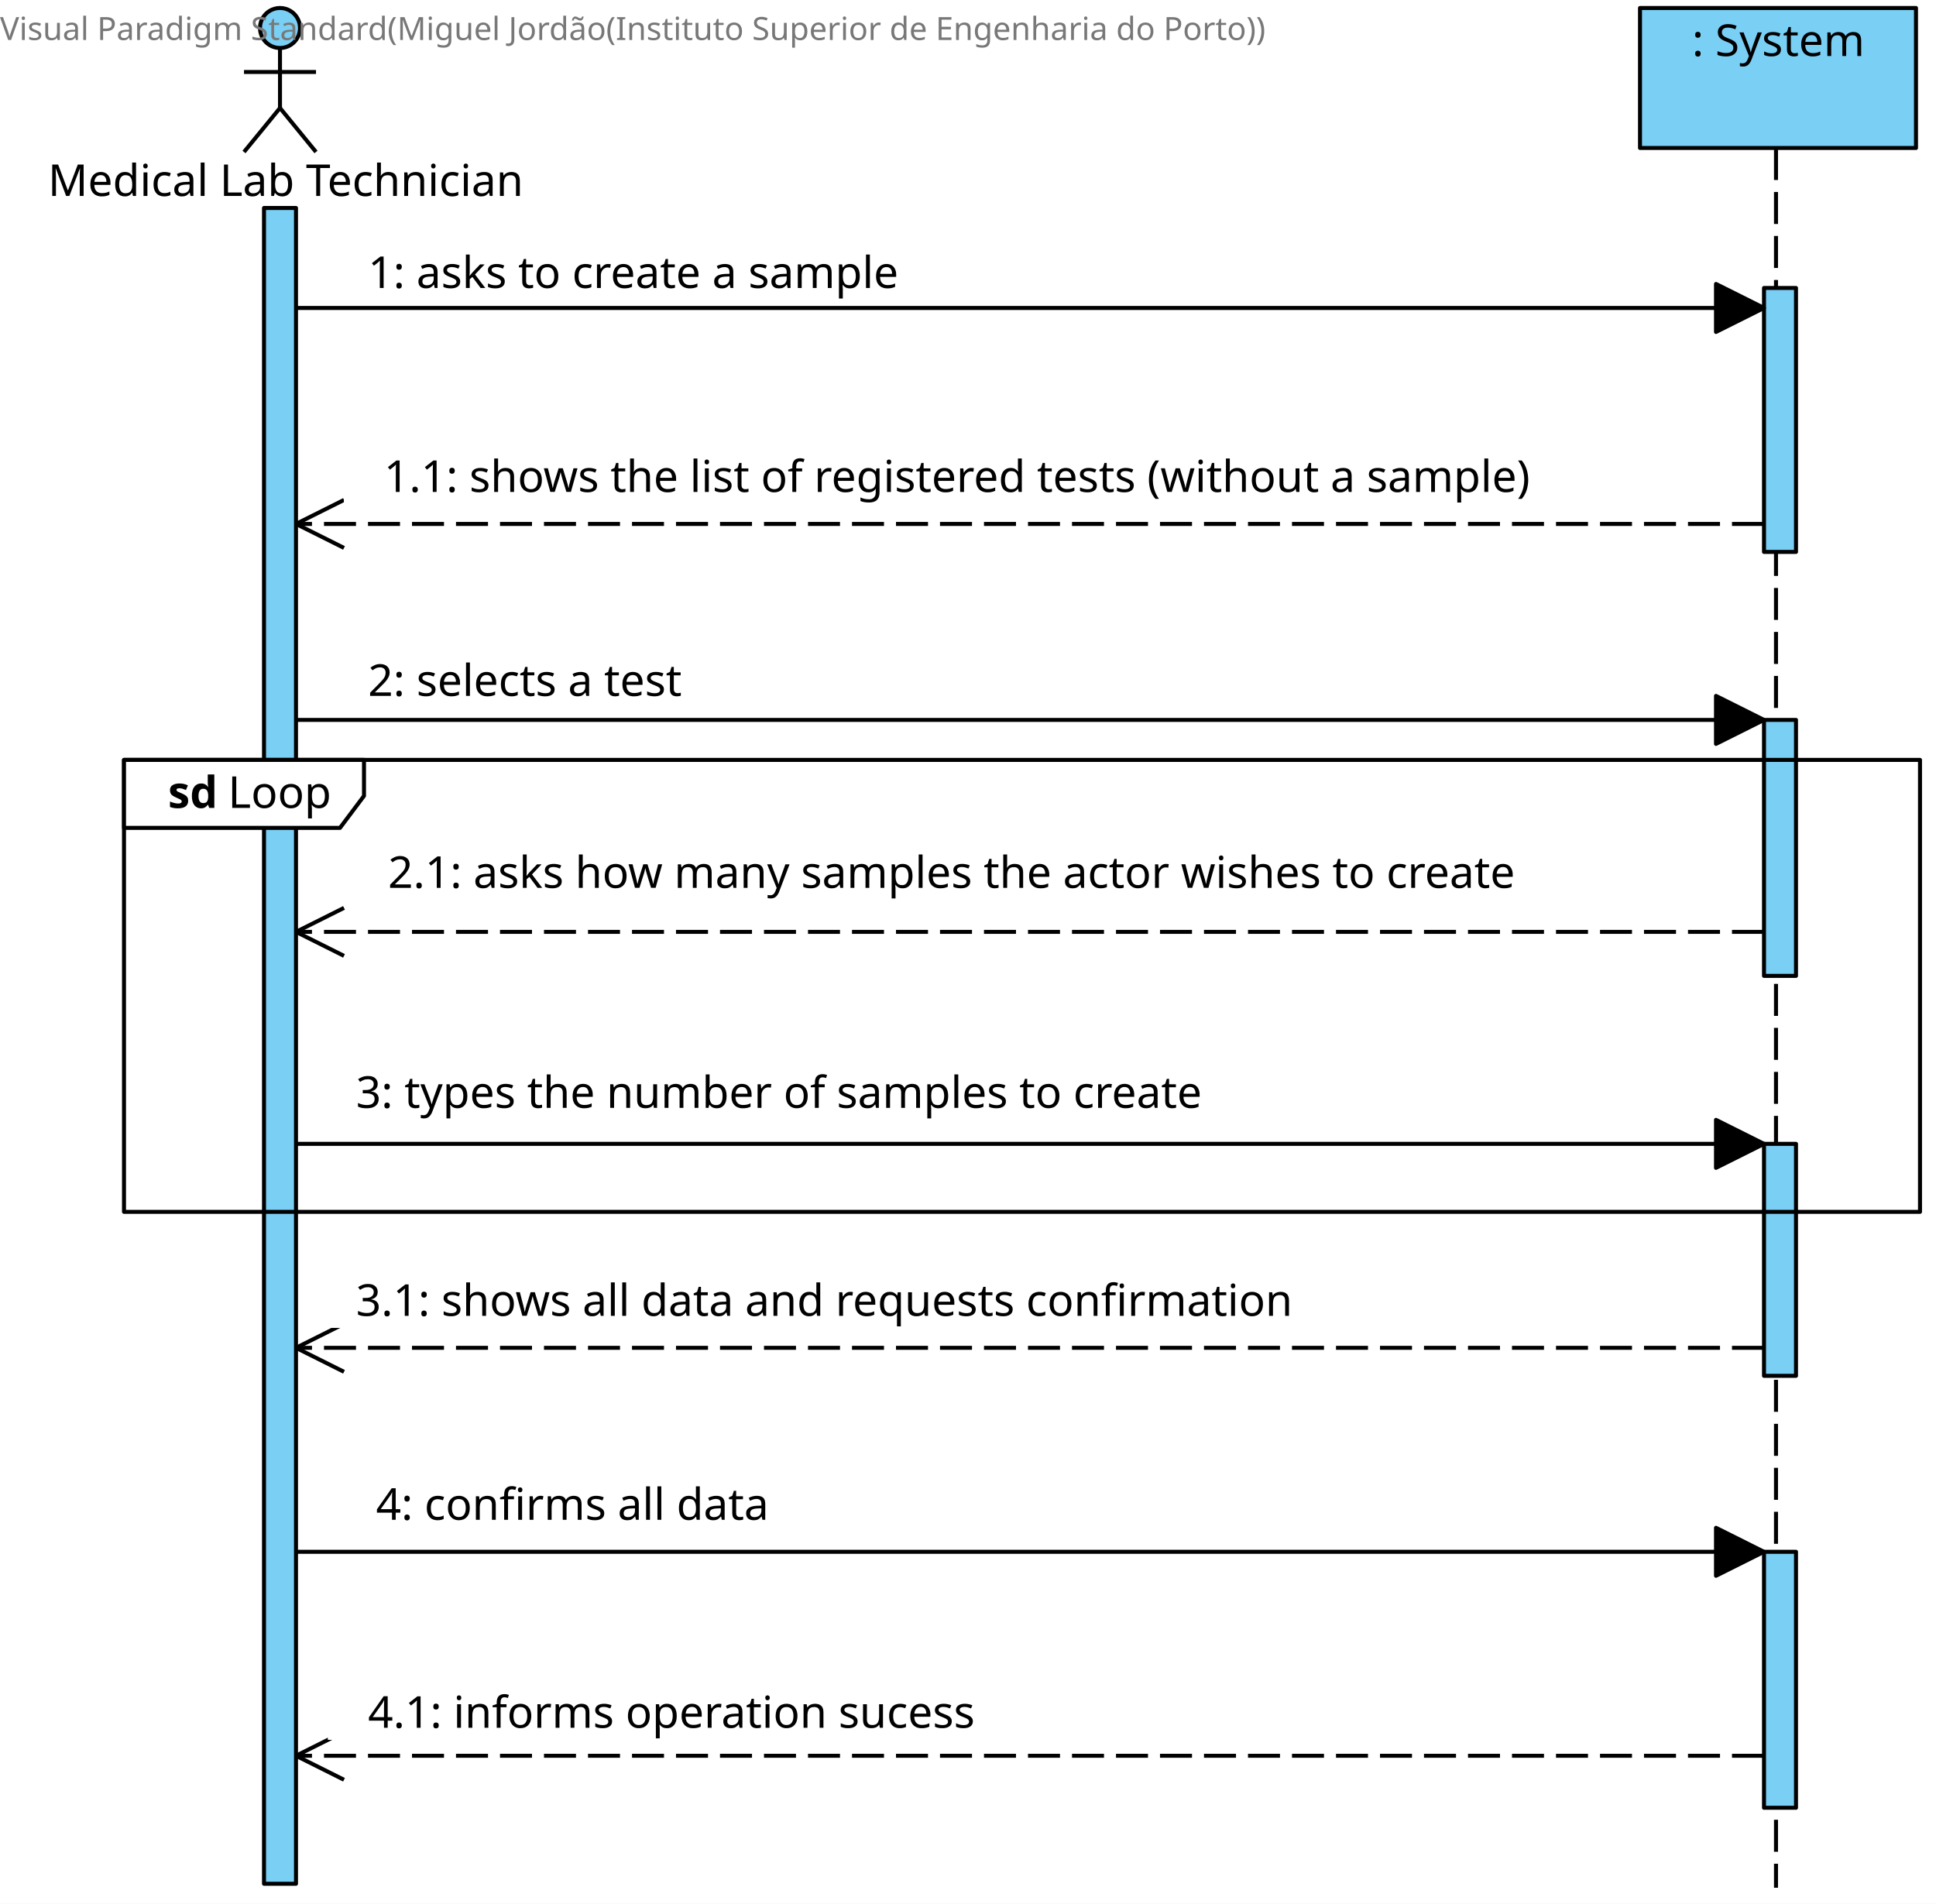
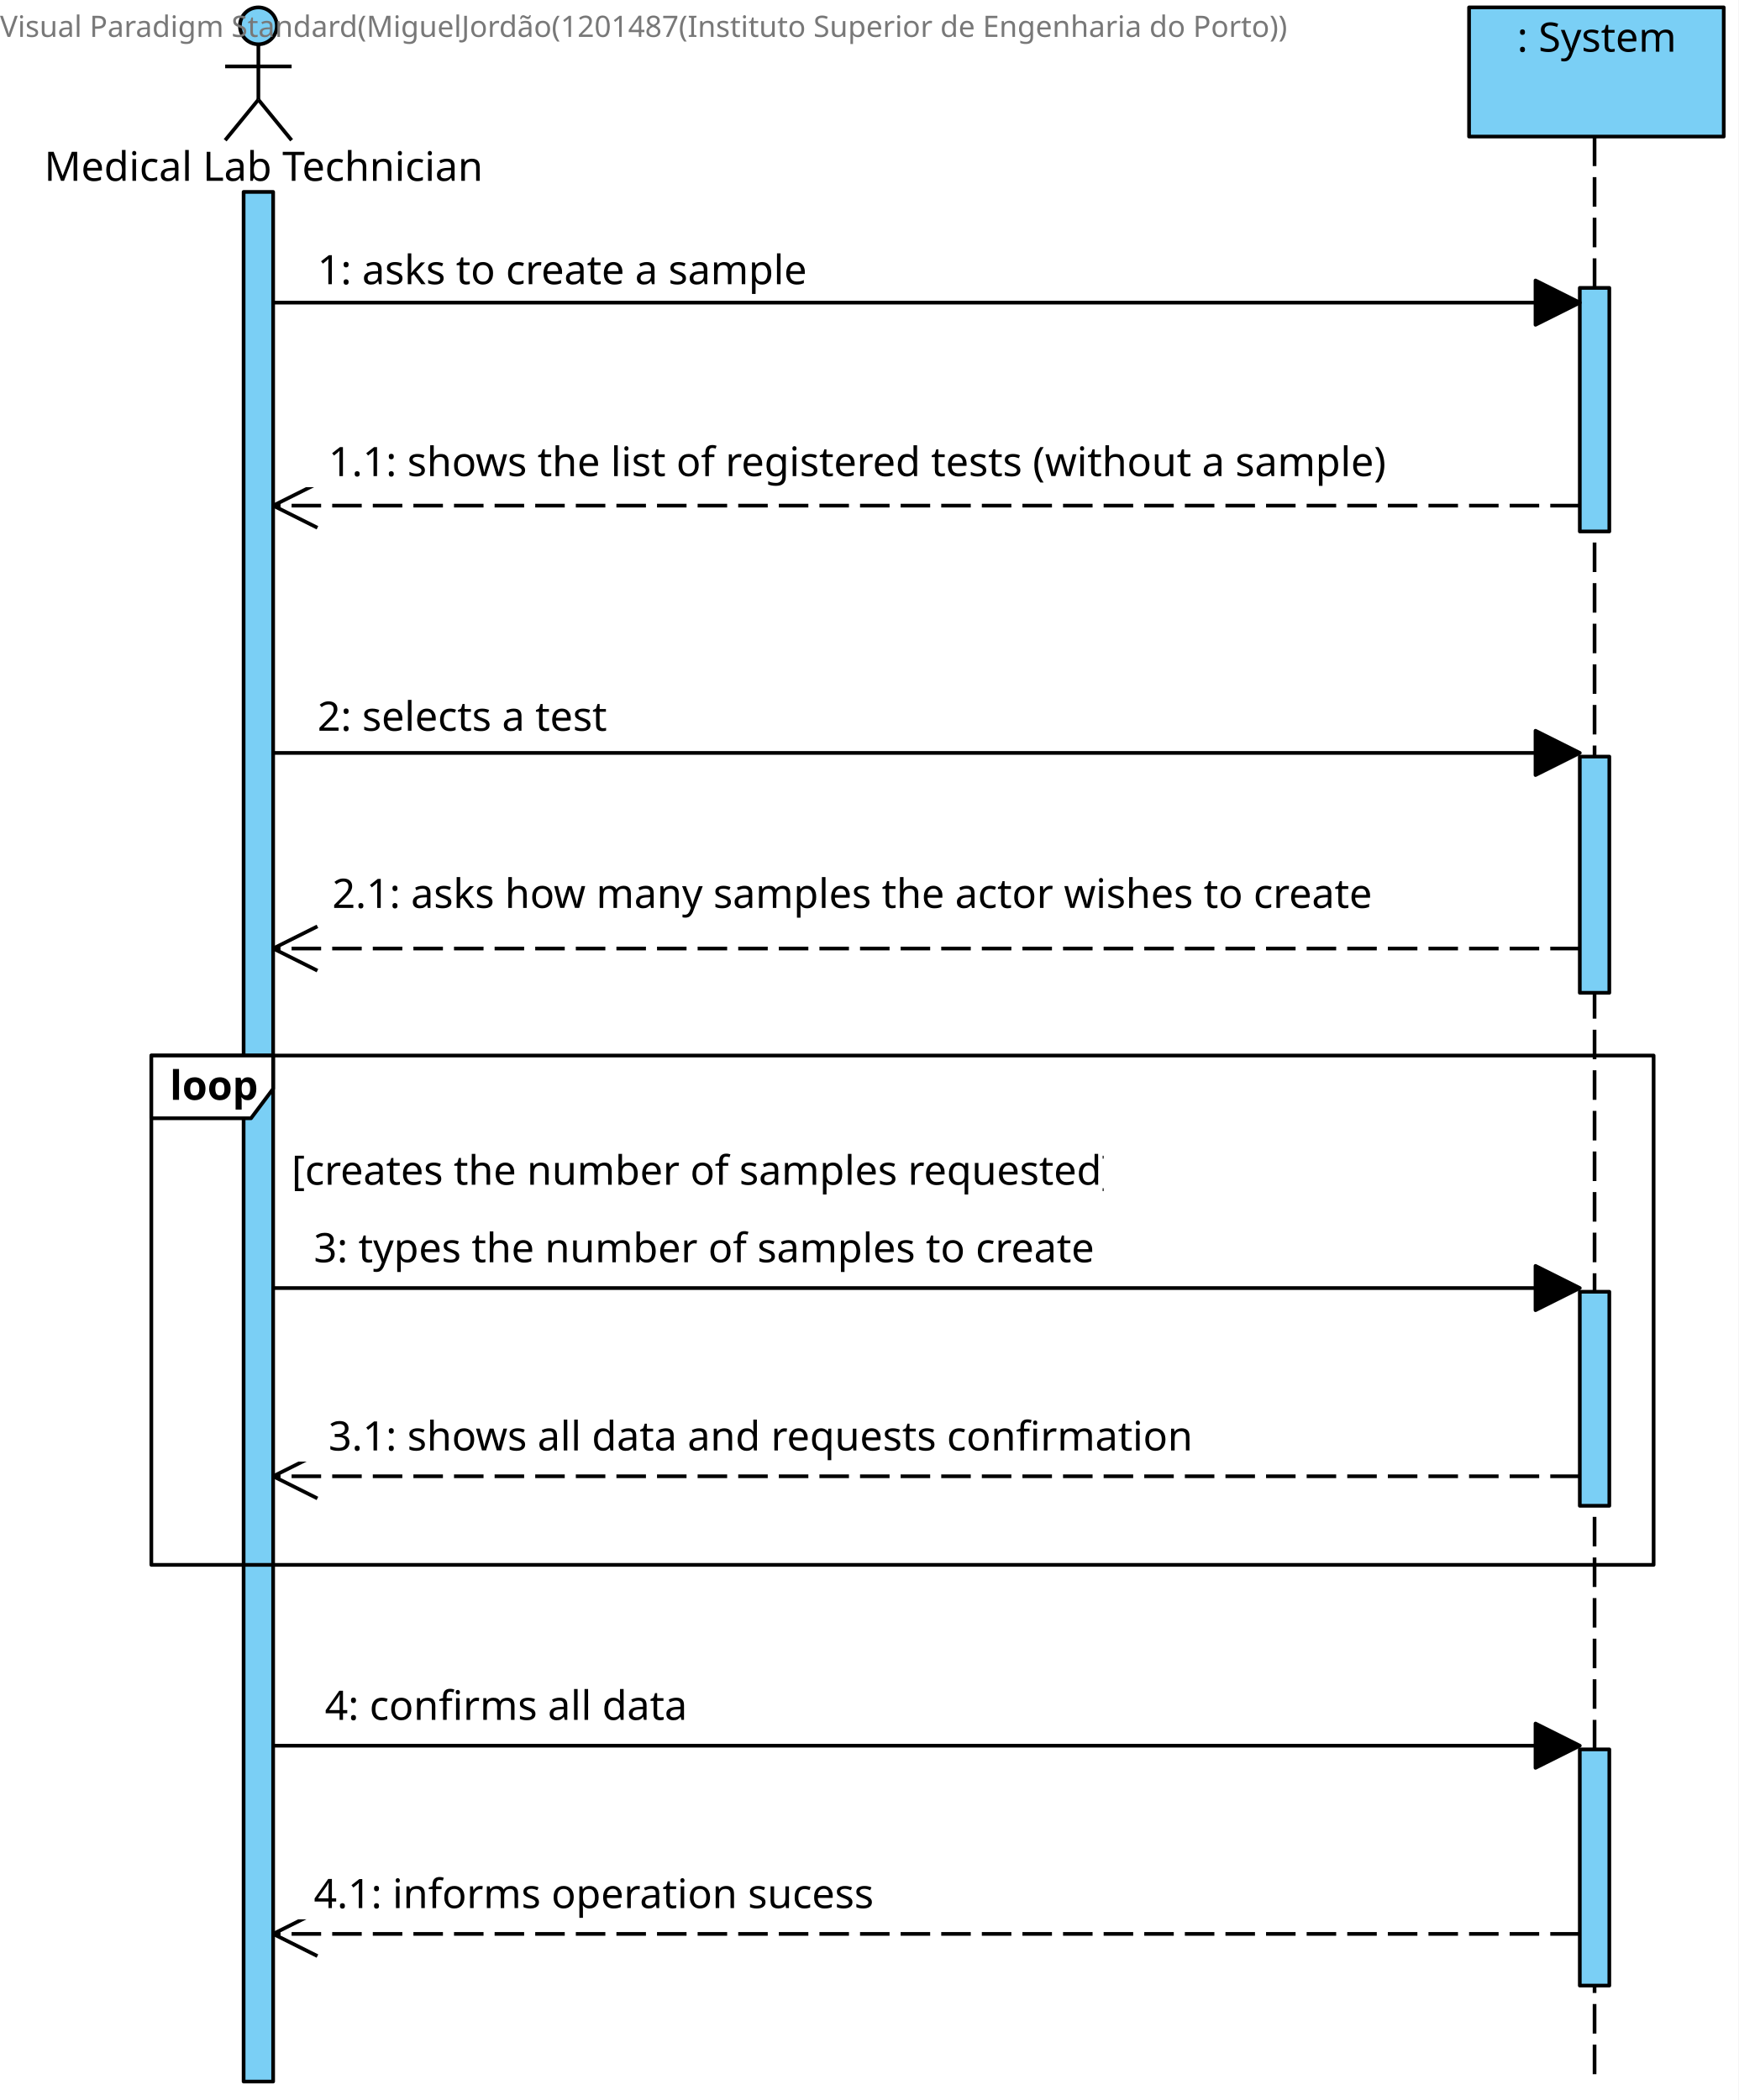
- <svg xmlns="http://www.w3.org/2000/svg" fill-opacity="0" color-rendering="auto" color-interpolation="auto" text-rendering="auto" stroke="rgb(0,0,0)" stroke-linecap="square" width="484" stroke-miterlimit="10" shape-rendering="auto" stroke-opacity="0" fill="rgb(0,0,0)" stroke-dasharray="none" font-weight="normal" stroke-width="1" height="476" font-family="'Dialog'" font-style="normal" stroke-linejoin="miter" font-size="12px" stroke-dashoffset="0" image-rendering="auto">
+ <svg xmlns="http://www.w3.org/2000/svg" fill-opacity="0" color-rendering="auto" color-interpolation="auto" text-rendering="auto" stroke="rgb(0,0,0)" stroke-linecap="square" width="471" stroke-miterlimit="10" shape-rendering="auto" stroke-opacity="0" fill="rgb(0,0,0)" stroke-dasharray="none" font-weight="normal" stroke-width="1" height="569" font-family="'Dialog'" font-style="normal" stroke-linejoin="miter" font-size="12px" stroke-dashoffset="0" image-rendering="auto">
  <defs id="genericDefs" />
  <g>
    <defs id="defs1">
      <clipPath clipPathUnits="userSpaceOnUse" id="clipPath1">
-         <path d="M-7 -7 L89 -7 L89 481 L-7 481 L-7 -7 Z" />
+         <path d="M-7 -7 L89 -7 L89 574 L-7 574 L-7 -7 Z" />
      </clipPath>
      <clipPath clipPathUnits="userSpaceOnUse" id="clipPath2">
-         <path d="M-7 -7 L81 -7 L81 481 L-7 481 L-7 -7 Z" />
+         <path d="M-7 -7 L81 -7 L81 574 L-7 574 L-7 -7 Z" />
      </clipPath>
      <clipPath clipPathUnits="userSpaceOnUse" id="clipPath3">
        <path d="M-7 -7 L19 -7 L19 77 L-7 77 L-7 -7 Z" />
      </clipPath>
      <clipPath clipPathUnits="userSpaceOnUse" id="clipPath4">
        <path d="M-7 -7 L19 -7 L19 75 L-7 75 L-7 -7 Z" />
      </clipPath>
      <clipPath clipPathUnits="userSpaceOnUse" id="clipPath5">
        <path d="M-7 -7 L19 -7 L19 69 L-7 69 L-7 -7 Z" />
      </clipPath>
      <clipPath clipPathUnits="userSpaceOnUse" id="clipPath6">
-         <path d="M-7 -7 L460 -7 L460 124 L-7 124 L-7 -7 Z" />
+         <path d="M-7 -7 L418 -7 L418 149 L-7 149 L-7 -7 Z" />
      </clipPath>
      <clipPath clipPathUnits="userSpaceOnUse" id="clipPath7">
-         <path d="M-7 -7 L-7 124 L460 124 L460 -7 Z" />
+         <path d="M247 23 L247 38 L38 38 L38 23 ZM-7 -7 L-7 149 L418 149 L418 -7 Z" />
      </clipPath>
      <clipPath clipPathUnits="userSpaceOnUse" id="clipPath8">
-         <path d="M0 0 L0 18 L61 18 L61 0 Z" />
+         <path d="M0 0 L0 18 L34 18 L34 0 Z" />
      </clipPath>
      <clipPath clipPathUnits="userSpaceOnUse" id="clipPath9">
+         <path d="M-7 -7 L418 -7 L418 130 L-7 130 L-7 -7 Z" />
+       </clipPath>
+       <clipPath clipPathUnits="userSpaceOnUse" id="clipPath10">
+         <path d="M0 0 L0 15 L230 15 L230 0 Z" />
+       </clipPath>
+       <clipPath clipPathUnits="userSpaceOnUse" id="clipPath11">
+         <path d="M0 0 L0 4 L407 4 L407 0 Z" />
+       </clipPath>
+       <clipPath clipPathUnits="userSpaceOnUse" id="clipPath12">
        <path d="M-136 -15 L272 -15 L272 30 L-136 30 L-136 -15 Z" />
      </clipPath>
-       <clipPath clipPathUnits="userSpaceOnUse" id="clipPath10">
+       <clipPath clipPathUnits="userSpaceOnUse" id="clipPath13">
        <path d="M-70 -15 L140 -15 L140 30 L-70 30 L-70 -15 Z" />
      </clipPath>
-       <clipPath clipPathUnits="userSpaceOnUse" id="clipPath11">
-         <path d="M0 0 L471 0 L471 104 L0 104 L0 0 Z" />
-       </clipPath>
-       <clipPath clipPathUnits="userSpaceOnUse" id="clipPath12">
-         <path d="M208 33 L208 48 L59 48 L59 33 ZM353 84 L353 99 L62 99 L62 84 ZM0 0 L0 10 L114 10 L114 25 L0 25 L0 104 L471 104 L471 0 Z" />
-       </clipPath>
-       <clipPath clipPathUnits="userSpaceOnUse" id="clipPath13">
-         <path d="M353 30 L353 45 L62 45 L62 30 ZM156 81 L156 96 L59 96 L59 81 ZM0 0 L0 104 L471 104 L471 0 Z" />
-       </clipPath>
      <clipPath clipPathUnits="userSpaceOnUse" id="clipPath14">
-         <path d="M156 32 L156 47 L59 47 L59 32 ZM353 80 L353 95 L63 95 L63 80 ZM0 0 L0 104 L471 104 L471 0 Z" />
+         <path d="M0 0 L435 0 L435 81 L0 81 L0 0 Z" />
      </clipPath>
      <clipPath clipPathUnits="userSpaceOnUse" id="clipPath15">
-         <path d="M353 27 L353 42 L63 42 L63 27 ZM276 82 L276 97 L56 97 L56 82 ZM0 0 L0 104 L471 104 L471 0 Z" />
+         <path d="M190 21 L190 36 L41 36 L41 21 ZM102 0 L102 8 L0 8 L0 81 L43 81 L43 73 L334 73 L334 81 L435 81 L435 0 Z" />
      </clipPath>
      <clipPath clipPathUnits="userSpaceOnUse" id="clipPath16">
-         <path d="M276 29 L276 44 L56 44 L56 29 ZM296 81 L296 96 L55 96 L55 81 ZM0 0 L0 104 L471 104 L471 0 Z" />
+         <path d="M334 18 L334 33 L43 33 L43 18 ZM0 0 L0 81 L435 81 L435 0 Z" />
      </clipPath>
      <clipPath clipPathUnits="userSpaceOnUse" id="clipPath17">
-         <path d="M296 30 L296 45 L55 45 L55 30 ZM174 81 L174 96 L61 96 L61 81 ZM0 0 L0 104 L471 104 L471 0 Z" />
+         <path d="M138 20 L138 35 L41 35 L41 20 ZM0 0 L0 81 L44 81 L44 68 L334 68 L334 81 L435 81 L435 0 Z" />
      </clipPath>
      <clipPath clipPathUnits="userSpaceOnUse" id="clipPath18">
-         <path d="M174 30 L174 45 L61 45 L61 30 ZM222 82 L222 97 L58 97 L58 82 ZM0 0 L0 104 L471 104 L471 0 Z" />
+         <path d="M334 15 L334 30 L44 30 L44 15 ZM0 0 L0 81 L435 81 L435 0 Z" />
      </clipPath>
      <clipPath clipPathUnits="userSpaceOnUse" id="clipPath19">
-         <path d="M222 31 L222 46 L58 46 L58 31 ZM0 0 L0 104 L471 104 L471 0 Z" />
+         <path d="M260 19 L260 34 L40 34 L40 19 ZM0 0 L0 81 L43 81 L43 70 L284 70 L284 81 L435 81 L435 0 Z" />
      </clipPath>
      <clipPath clipPathUnits="userSpaceOnUse" id="clipPath20">
+         <path d="M284 19 L284 34 L43 34 L43 19 ZM0 0 L0 81 L435 81 L435 0 Z" />
+       </clipPath>
+       <clipPath clipPathUnits="userSpaceOnUse" id="clipPath21">
+         <path d="M156 19 L156 33 L43 33 L43 19 ZM0 0 L0 81 L39 81 L39 70 L203 70 L203 81 L435 81 L435 0 Z" />
+       </clipPath>
+       <clipPath clipPathUnits="userSpaceOnUse" id="clipPath22">
+         <path d="M203 19 L203 34 L39 34 L39 19 ZM0 0 L0 81 L435 81 L435 0 Z" />
+       </clipPath>
+       <clipPath clipPathUnits="userSpaceOnUse" id="clipPath23">
        <path d="M-164 -15 L328 -15 L328 30 L-164 30 L-164 -15 Z" />
      </clipPath>
-       <clipPath clipPathUnits="userSpaceOnUse" id="clipPath21">
-         <path d="M-113 -15 L226 -15 L226 30 L-113 30 L-113 -15 Z" />
-       </clipPath>
-       <clipPath clipPathUnits="userSpaceOnUse" id="clipPath22">
+       <clipPath clipPathUnits="userSpaceOnUse" id="clipPath24">
+         <path d="M-113 -14 L226 -14 L226 28 L-113 28 L-113 -14 Z" />
+       </clipPath>
+       <clipPath clipPathUnits="userSpaceOnUse" id="clipPath25">
        <path d="M-241 -15 L482 -15 L482 30 L-241 30 L-241 -15 Z" />
      </clipPath>
-       <clipPath clipPathUnits="userSpaceOnUse" id="clipPath23">
+       <clipPath clipPathUnits="userSpaceOnUse" id="clipPath26">
        <path d="M-220 -15 L440 -15 L440 30 L-220 30 L-220 -15 Z" />
      </clipPath>
-       <clipPath clipPathUnits="userSpaceOnUse" id="clipPath24">
+       <clipPath clipPathUnits="userSpaceOnUse" id="clipPath27">
        <path d="M-290 -15 L580 -15 L580 30 L-290 30 L-290 -15 Z" />
      </clipPath>
-       <clipPath clipPathUnits="userSpaceOnUse" id="clipPath25">
+       <clipPath clipPathUnits="userSpaceOnUse" id="clipPath28">
        <path d="M-97 -15 L194 -15 L194 30 L-97 30 L-97 -15 Z" />
      </clipPath>
-       <clipPath clipPathUnits="userSpaceOnUse" id="clipPath26">
+       <clipPath clipPathUnits="userSpaceOnUse" id="clipPath29">
        <path d="M-291 -15 L582 -15 L582 30 L-291 30 L-291 -15 Z" />
      </clipPath>
-       <clipPath clipPathUnits="userSpaceOnUse" id="clipPath27">
+       <clipPath clipPathUnits="userSpaceOnUse" id="clipPath30">
        <path d="M-149 -15 L298 -15 L298 30 L-149 30 L-149 -15 Z" />
      </clipPath>
    </defs>
    <g fill="white" text-rendering="geometricPrecision" fill-opacity="1" stroke-opacity="1" stroke="white">
-       <rect x="0" width="484" height="476" y="0" stroke="none" />
+       <rect x="0" width="471" height="569" y="0" stroke="none" />
    </g>
    <g font-size="11px" transform="translate(31,2)" fill-opacity="1" fill="rgb(122,207,245)" text-rendering="geometricPrecision" image-rendering="optimizeQuality" font-family="sans-serif" stroke="rgb(122,207,245)" stroke-opacity="1">
      <circle r="5" clip-path="url(#clipPath1)" cx="39" cy="5" stroke="none" />
-       <rect x="35" width="8" height="419" y="50" clip-path="url(#clipPath1)" stroke="none" />
+       <rect x="35" width="8" height="512" y="50" clip-path="url(#clipPath1)" stroke="none" />
    </g>
    <g stroke-linecap="butt" font-size="11px" transform="translate(31,2)" fill-opacity="1" fill="black" text-rendering="geometricPrecision" image-rendering="optimizeQuality" font-family="sans-serif" stroke-linejoin="round" stroke="black" stroke-opacity="1" stroke-miterlimit="0">
      <circle fill="none" r="5" clip-path="url(#clipPath1)" cx="39" cy="5" />
-       <rect fill="none" x="35" width="8" height="419" y="50" clip-path="url(#clipPath1)" />
+       <rect fill="none" x="35" width="8" height="512" y="50" clip-path="url(#clipPath1)" />
      <line y2="25" fill="none" x1="39" clip-path="url(#clipPath1)" x2="39" y1="10" />
      <line y2="36" fill="none" x1="39" clip-path="url(#clipPath1)" x2="30" y1="25" />
      <line y2="36" fill="none" x1="39" clip-path="url(#clipPath1)" x2="48" y1="25" />
      <line y2="16" fill="none" x1="30" clip-path="url(#clipPath1)" x2="48" y1="16" />
    </g>
-     <g font-size="11px" transform="translate(410,2)" fill-opacity="1" fill="rgb(122,207,245)" text-rendering="geometricPrecision" image-rendering="optimizeQuality" font-family="sans-serif" stroke="rgb(122,207,245)" stroke-opacity="1">
+     <g font-size="11px" transform="translate(398,2)" fill-opacity="1" fill="rgb(122,207,245)" text-rendering="geometricPrecision" image-rendering="optimizeQuality" font-family="sans-serif" stroke="rgb(122,207,245)" stroke-opacity="1">
      <rect x="0" width="69" height="35" y="0" clip-path="url(#clipPath2)" stroke="none" />
    </g>
-     <g stroke-linecap="butt" font-size="11px" transform="translate(410,2)" fill-opacity="1" fill="black" text-rendering="geometricPrecision" image-rendering="optimizeQuality" font-family="sans-serif" stroke-linejoin="round" stroke="black" stroke-opacity="1" stroke-miterlimit="0">
+     <g stroke-linecap="butt" font-size="11px" transform="translate(398,2)" fill-opacity="1" fill="black" text-rendering="geometricPrecision" image-rendering="optimizeQuality" font-family="sans-serif" stroke-linejoin="round" stroke="black" stroke-opacity="1" stroke-miterlimit="0">
      <rect fill="none" x="0" width="69" height="35" y="0" clip-path="url(#clipPath2)" />
-       <line clip-path="url(#clipPath2)" fill="none" x1="34" x2="34" y1="35" y2="470" stroke-linejoin="bevel" stroke-dasharray="8,3" />
-     </g>
-     <g font-size="11px" transform="translate(441,72)" fill-opacity="1" fill="rgb(122,207,245)" text-rendering="geometricPrecision" image-rendering="optimizeQuality" font-family="sans-serif" stroke="rgb(122,207,245)" stroke-opacity="1">
+       <line clip-path="url(#clipPath2)" fill="none" x1="34" x2="34" y1="35" y2="563" stroke-linejoin="bevel" stroke-dasharray="8,3" />
+     </g>
+     <g font-size="11px" transform="translate(428,78)" fill-opacity="1" fill="rgb(122,207,245)" text-rendering="geometricPrecision" image-rendering="optimizeQuality" font-family="sans-serif" stroke="rgb(122,207,245)" stroke-opacity="1">
      <rect x="0" width="8" height="66" y="0" clip-path="url(#clipPath3)" stroke="none" />
    </g>
-     <g stroke-linecap="butt" font-size="11px" transform="translate(441,72)" fill-opacity="1" fill="black" text-rendering="geometricPrecision" image-rendering="optimizeQuality" font-family="sans-serif" stroke-linejoin="round" stroke="black" stroke-opacity="1" stroke-miterlimit="0">
+     <g stroke-linecap="butt" font-size="11px" transform="translate(428,78)" fill-opacity="1" fill="black" text-rendering="geometricPrecision" image-rendering="optimizeQuality" font-family="sans-serif" stroke-linejoin="round" stroke="black" stroke-opacity="1" stroke-miterlimit="0">
      <rect fill="none" x="0" width="8" height="66" y="0" clip-path="url(#clipPath3)" />
    </g>
-     <g font-size="11px" transform="translate(441,180)" fill-opacity="1" fill="rgb(122,207,245)" text-rendering="geometricPrecision" image-rendering="optimizeQuality" font-family="sans-serif" stroke="rgb(122,207,245)" stroke-opacity="1">
+     <g font-size="11px" transform="translate(428,205)" fill-opacity="1" fill="rgb(122,207,245)" text-rendering="geometricPrecision" image-rendering="optimizeQuality" font-family="sans-serif" stroke="rgb(122,207,245)" stroke-opacity="1">
      <rect x="0" width="8" height="64" y="0" clip-path="url(#clipPath4)" stroke="none" />
    </g>
-     <g stroke-linecap="butt" font-size="11px" transform="translate(441,180)" fill-opacity="1" fill="black" text-rendering="geometricPrecision" image-rendering="optimizeQuality" font-family="sans-serif" stroke-linejoin="round" stroke="black" stroke-opacity="1" stroke-miterlimit="0">
+     <g stroke-linecap="butt" font-size="11px" transform="translate(428,205)" fill-opacity="1" fill="black" text-rendering="geometricPrecision" image-rendering="optimizeQuality" font-family="sans-serif" stroke-linejoin="round" stroke="black" stroke-opacity="1" stroke-miterlimit="0">
      <rect fill="none" x="0" width="8" height="64" y="0" clip-path="url(#clipPath4)" />
    </g>
-     <g font-size="11px" transform="translate(441,286)" fill-opacity="1" fill="rgb(122,207,245)" text-rendering="geometricPrecision" image-rendering="optimizeQuality" font-family="sans-serif" stroke="rgb(122,207,245)" stroke-opacity="1">
+     <g font-size="11px" transform="translate(428,350)" fill-opacity="1" fill="rgb(122,207,245)" text-rendering="geometricPrecision" image-rendering="optimizeQuality" font-family="sans-serif" stroke="rgb(122,207,245)" stroke-opacity="1">
      <rect x="0" width="8" height="58" y="0" clip-path="url(#clipPath5)" stroke="none" />
    </g>
-     <g stroke-linecap="butt" font-size="11px" transform="translate(441,286)" fill-opacity="1" fill="black" text-rendering="geometricPrecision" image-rendering="optimizeQuality" font-family="sans-serif" stroke-linejoin="round" stroke="black" stroke-opacity="1" stroke-miterlimit="0">
+     <g stroke-linecap="butt" font-size="11px" transform="translate(428,350)" fill-opacity="1" fill="black" text-rendering="geometricPrecision" image-rendering="optimizeQuality" font-family="sans-serif" stroke-linejoin="round" stroke="black" stroke-opacity="1" stroke-miterlimit="0">
      <rect fill="none" x="0" width="8" height="58" y="0" clip-path="url(#clipPath5)" />
    </g>
-     <g font-size="11px" transform="translate(441,388)" fill-opacity="1" fill="rgb(122,207,245)" text-rendering="geometricPrecision" image-rendering="optimizeQuality" font-family="sans-serif" stroke="rgb(122,207,245)" stroke-opacity="1">
+     <g font-size="11px" transform="translate(428,474)" fill-opacity="1" fill="rgb(122,207,245)" text-rendering="geometricPrecision" image-rendering="optimizeQuality" font-family="sans-serif" stroke="rgb(122,207,245)" stroke-opacity="1">
      <rect x="0" width="8" height="64" y="0" clip-path="url(#clipPath4)" stroke="none" />
    </g>
-     <g stroke-linecap="butt" font-size="11px" transform="translate(441,388)" fill-opacity="1" fill="black" text-rendering="geometricPrecision" image-rendering="optimizeQuality" font-family="sans-serif" stroke-linejoin="round" stroke="black" stroke-opacity="1" stroke-miterlimit="0">
+     <g stroke-linecap="butt" font-size="11px" transform="translate(428,474)" fill-opacity="1" fill="black" text-rendering="geometricPrecision" image-rendering="optimizeQuality" font-family="sans-serif" stroke-linejoin="round" stroke="black" stroke-opacity="1" stroke-miterlimit="0">
      <rect fill="none" x="0" width="8" height="64" y="0" clip-path="url(#clipPath4)" />
    </g>
-     <g stroke-linecap="butt" font-size="11px" transform="translate(31,190)" fill-opacity="1" fill="black" text-rendering="geometricPrecision" image-rendering="optimizeQuality" font-family="sans-serif" stroke-linejoin="round" stroke="black" stroke-opacity="1" stroke-miterlimit="0">
-       <rect fill="none" x="0" width="449" height="113" y="0" clip-path="url(#clipPath7)" />
-     </g>
-     <g font-size="11px" transform="translate(31,190)" fill-opacity="1" fill="white" text-rendering="geometricPrecision" image-rendering="optimizeQuality" font-family="sans-serif" stroke="white" stroke-opacity="1">
-       <path d="M60 0 L60 9 L54 17 L0 17 L0 0 Z" stroke="none" clip-path="url(#clipPath7)" />
-     </g>
-     <g stroke-linecap="butt" font-size="11px" transform="translate(31,190)" fill-opacity="1" fill="black" text-rendering="geometricPrecision" image-rendering="optimizeQuality" font-family="sans-serif" stroke-linejoin="round" stroke="black" stroke-opacity="1" stroke-miterlimit="0">
-       <path fill="none" d="M60 0 L60 9 L54 17 L0 17 L0 0 Z" clip-path="url(#clipPath7)" />
-     </g>
-     <g font-size="11px" transform="translate(31,190)" fill-opacity="1" fill="black" text-rendering="geometricPrecision" image-rendering="optimizeQuality" font-family="sans-serif" stroke="black" font-weight="bold" stroke-opacity="1">
-       <text x="11" xml:space="preserve" y="12" clip-path="url(#clipPath8)" stroke="none">sd</text>
-       <text x="26" xml:space="preserve" y="12" clip-path="url(#clipPath8)" font-weight="normal" stroke="none">Loop</text>
+     <g fill-opacity="1" text-rendering="geometricPrecision" stroke="black" stroke-linecap="butt" transform="translate(41,286)" stroke-miterlimit="0" stroke-opacity="1" fill="black" font-weight="bold" font-family="sans-serif" stroke-linejoin="round" font-size="11px" image-rendering="optimizeQuality">
+       <rect fill="none" x="0" width="407" height="138" y="0" clip-path="url(#clipPath7)" />
+     </g>
+     <g font-size="11px" transform="translate(41,286)" fill-opacity="1" fill="white" text-rendering="geometricPrecision" image-rendering="optimizeQuality" font-family="sans-serif" stroke="white" font-weight="bold" stroke-opacity="1">
+       <path d="M33 0 L33 9 L27 17 L0 17 L0 0 Z" stroke="none" clip-path="url(#clipPath7)" />
+     </g>
+     <g fill-opacity="1" text-rendering="geometricPrecision" stroke="black" stroke-linecap="butt" transform="translate(41,286)" stroke-miterlimit="0" stroke-opacity="1" fill="black" font-weight="bold" font-family="sans-serif" stroke-linejoin="round" font-size="11px" image-rendering="optimizeQuality">
+       <path fill="none" d="M33 0 L33 9 L27 17 L0 17 L0 0 Z" clip-path="url(#clipPath7)" />
+     </g>
+     <g font-size="11px" transform="translate(41,286)" fill-opacity="1" fill="black" text-rendering="geometricPrecision" image-rendering="optimizeQuality" font-family="sans-serif" stroke="black" font-weight="bold" stroke-opacity="1">
+       <text x="5" xml:space="preserve" y="12" clip-path="url(#clipPath8)" stroke="none">loop</text>
+     </g>
+     <g font-size="11px" transform="translate(69,309)" fill-opacity="1" fill="white" text-rendering="geometricPrecision" image-rendering="optimizeQuality" font-family="sans-serif" stroke="white" stroke-opacity="1">
+       <rect x="9" width="211" height="17" y="-1" clip-path="url(#clipPath10)" stroke="none" />
+       <text fill="black" x="10" xml:space="preserve" y="12" clip-path="url(#clipPath10)" stroke="none">[creates the number of samples requested]</text>
    </g>
    <g font-size="11px" transform="translate(2,37)" fill-opacity="1" fill="black" text-rendering="geometricPrecision" image-rendering="optimizeQuality" font-family="sans-serif" stroke="black" stroke-opacity="1">
-       <text x="10" xml:space="preserve" y="12" clip-path="url(#clipPath9)" stroke="none">Medical Lab Technician</text>
-     </g>
-     <g font-size="11px" transform="translate(410,2)" fill-opacity="1" fill="black" text-rendering="geometricPrecision" image-rendering="optimizeQuality" font-family="sans-serif" stroke="black" stroke-opacity="1">
-       <text x="13" xml:space="preserve" y="12" clip-path="url(#clipPath10)" stroke="none">: System</text>
-     </g>
-     <g stroke-linecap="butt" font-size="11px" transform="translate(24,27)" fill-opacity="1" fill="black" text-rendering="geometricPrecision" image-rendering="optimizeQuality" font-family="sans-serif" stroke-linejoin="round" stroke="black" stroke-opacity="1">
-       <line y2="50" fill="none" x1="50" clip-path="url(#clipPath12)" x2="417" y1="50" />
-       <polygon points=" 417 50 405 44 405 56" clip-path="url(#clipPath12)" stroke="none" />
-       <polygon fill="none" points=" 417 50 405 44 405 56" clip-path="url(#clipPath12)" />
-     </g>
-     <g fill-opacity="1" text-rendering="geometricPrecision" stroke="black" stroke-linecap="butt" transform="translate(24,81)" stroke-miterlimit="0" stroke-opacity="1" fill="black" stroke-dasharray="8,3" font-family="sans-serif" stroke-linejoin="round" font-size="11px" image-rendering="optimizeQuality">
-       <line y2="50" fill="none" x1="417" clip-path="url(#clipPath13)" x2="50" y1="50" />
-       <line clip-path="url(#clipPath13)" fill="none" x1="50" x2="62" y1="50" y2="56" stroke-dasharray="none" stroke-miterlimit="10" />
-       <line clip-path="url(#clipPath13)" fill="none" x1="50" x2="62" y1="50" y2="44" stroke-dasharray="none" stroke-miterlimit="10" />
-     </g>
-     <g stroke-linecap="butt" font-size="11px" transform="translate(24,130)" fill-opacity="1" fill="black" text-rendering="geometricPrecision" image-rendering="optimizeQuality" font-family="sans-serif" stroke-linejoin="round" stroke="black" stroke-opacity="1">
-       <line y2="50" fill="none" x1="50" clip-path="url(#clipPath14)" x2="417" y1="50" />
-       <polygon points=" 417 50 405 44 405 56" clip-path="url(#clipPath14)" stroke="none" />
-       <polygon fill="none" points=" 417 50 405 44 405 56" clip-path="url(#clipPath14)" />
-     </g>
-     <g fill-opacity="1" text-rendering="geometricPrecision" stroke="black" stroke-linecap="butt" transform="translate(24,183)" stroke-miterlimit="0" stroke-opacity="1" fill="black" stroke-dasharray="8,3" font-family="sans-serif" stroke-linejoin="round" font-size="11px" image-rendering="optimizeQuality">
-       <line y2="50" fill="none" x1="417" clip-path="url(#clipPath15)" x2="50" y1="50" />
-       <line clip-path="url(#clipPath15)" fill="none" x1="50" x2="62" y1="50" y2="56" stroke-dasharray="none" stroke-miterlimit="10" />
-       <line clip-path="url(#clipPath15)" fill="none" x1="50" x2="62" y1="50" y2="44" stroke-dasharray="none" stroke-miterlimit="10" />
-     </g>
-     <g stroke-linecap="butt" font-size="11px" transform="translate(24,236)" fill-opacity="1" fill="black" text-rendering="geometricPrecision" image-rendering="optimizeQuality" font-family="sans-serif" stroke-linejoin="round" stroke="black" stroke-opacity="1">
-       <line y2="50" fill="none" x1="50" clip-path="url(#clipPath16)" x2="417" y1="50" />
-       <polygon points=" 417 50 405 44 405 56" clip-path="url(#clipPath16)" stroke="none" />
-       <polygon fill="none" points=" 417 50 405 44 405 56" clip-path="url(#clipPath16)" />
-     </g>
-     <g fill-opacity="1" text-rendering="geometricPrecision" stroke="black" stroke-linecap="butt" transform="translate(24,287)" stroke-miterlimit="0" stroke-opacity="1" fill="black" stroke-dasharray="8,3" font-family="sans-serif" stroke-linejoin="round" font-size="11px" image-rendering="optimizeQuality">
-       <line y2="50" fill="none" x1="417" clip-path="url(#clipPath17)" x2="50" y1="50" />
-       <line clip-path="url(#clipPath17)" fill="none" x1="50" x2="62" y1="50" y2="56" stroke-dasharray="none" stroke-miterlimit="10" />
-       <line clip-path="url(#clipPath17)" fill="none" x1="50" x2="62" y1="50" y2="44" stroke-dasharray="none" stroke-miterlimit="10" />
-     </g>
-     <g stroke-linecap="butt" font-size="11px" transform="translate(24,338)" fill-opacity="1" fill="black" text-rendering="geometricPrecision" image-rendering="optimizeQuality" font-family="sans-serif" stroke-linejoin="round" stroke="black" stroke-opacity="1">
-       <line y2="50" fill="none" x1="50" clip-path="url(#clipPath18)" x2="417" y1="50" />
-       <polygon points=" 417 50 405 44 405 56" clip-path="url(#clipPath18)" stroke="none" />
-       <polygon fill="none" points=" 417 50 405 44 405 56" clip-path="url(#clipPath18)" />
-     </g>
-     <g fill-opacity="1" text-rendering="geometricPrecision" stroke="black" stroke-linecap="butt" transform="translate(24,389)" stroke-miterlimit="0" stroke-opacity="1" fill="black" stroke-dasharray="8,3" font-family="sans-serif" stroke-linejoin="round" font-size="11px" image-rendering="optimizeQuality">
-       <line y2="50" fill="none" x1="417" clip-path="url(#clipPath19)" x2="50" y1="50" />
-       <line clip-path="url(#clipPath19)" fill="none" x1="50" x2="62" y1="50" y2="56" stroke-dasharray="none" stroke-miterlimit="10" />
-       <line clip-path="url(#clipPath19)" fill="none" x1="50" x2="62" y1="50" y2="44" stroke-dasharray="none" stroke-miterlimit="10" />
-     </g>
-     <g font-size="11px" transform="translate(82,420)" fill-opacity="1" fill="white" text-rendering="geometricPrecision" image-rendering="optimizeQuality" font-family="sans-serif" stroke="white" stroke-opacity="1">
-       <rect x="0" width="164" height="15" y="0" clip-path="url(#clipPath20)" stroke="none" />
-       <text fill="black" x="10" xml:space="preserve" y="12" clip-path="url(#clipPath20)" stroke="none">4.1: informs operation sucess</text>
-     </g>
-     <g font-size="11px" transform="translate(85,368)" fill-opacity="1" fill="white" text-rendering="geometricPrecision" image-rendering="optimizeQuality" font-family="sans-serif" stroke="white" stroke-opacity="1">
-       <rect x="0" width="113" height="15" y="0" clip-path="url(#clipPath21)" stroke="none" />
-       <text fill="black" x="9" xml:space="preserve" y="12" clip-path="url(#clipPath21)" stroke="none">4: confirms all data</text>
-     </g>
-     <g font-size="11px" transform="translate(79,317)" fill-opacity="1" fill="white" text-rendering="geometricPrecision" image-rendering="optimizeQuality" font-family="sans-serif" stroke="white" stroke-opacity="1">
-       <rect x="0" width="241" height="15" y="0" clip-path="url(#clipPath22)" stroke="none" />
-       <text fill="black" x="10" xml:space="preserve" y="12" clip-path="url(#clipPath22)" stroke="none">3.1: shows all data and requests confirmation</text>
-     </g>
-     <g font-size="11px" transform="translate(80,265)" fill-opacity="1" fill="white" text-rendering="geometricPrecision" image-rendering="optimizeQuality" font-family="sans-serif" stroke="white" stroke-opacity="1">
-       <rect x="0" width="220" height="15" y="0" clip-path="url(#clipPath23)" stroke="none" />
-       <text fill="black" x="9" xml:space="preserve" y="12" clip-path="url(#clipPath23)" stroke="none">3: types the number of samples to create</text>
-     </g>
-     <g font-size="11px" transform="translate(87,210)" fill-opacity="1" fill="white" text-rendering="geometricPrecision" image-rendering="optimizeQuality" font-family="sans-serif" stroke="white" stroke-opacity="1">
-       <rect x="0" width="290" height="15" y="0" clip-path="url(#clipPath24)" stroke="none" />
-       <text fill="black" x="10" xml:space="preserve" y="12" clip-path="url(#clipPath24)" stroke="none">2.1: asks how many samples the actor wishes to create</text>
-     </g>
-     <g font-size="11px" transform="translate(83,162)" fill-opacity="1" fill="white" text-rendering="geometricPrecision" image-rendering="optimizeQuality" font-family="sans-serif" stroke="white" stroke-opacity="1">
-       <rect x="0" width="97" height="15" y="0" clip-path="url(#clipPath25)" stroke="none" />
-       <text fill="black" x="9" xml:space="preserve" y="12" clip-path="url(#clipPath25)" stroke="none">2: selects a test</text>
-     </g>
-     <g font-size="11px" transform="translate(86,111)" fill-opacity="1" fill="white" text-rendering="geometricPrecision" image-rendering="optimizeQuality" font-family="sans-serif" stroke="white" stroke-opacity="1">
-       <rect x="0" width="291" height="15" y="0" clip-path="url(#clipPath26)" stroke="none" />
-       <text fill="black" x="10" xml:space="preserve" y="12" clip-path="url(#clipPath26)" stroke="none">1.1: shows the list of registered tests (without a sample)</text>
-     </g>
-     <g font-size="11px" transform="translate(83,60)" fill-opacity="1" fill="white" text-rendering="geometricPrecision" image-rendering="optimizeQuality" font-family="sans-serif" stroke="white" stroke-opacity="1">
-       <rect x="0" width="149" height="15" y="0" clip-path="url(#clipPath27)" stroke="none" />
-       <text fill="black" x="9" xml:space="preserve" y="12" clip-path="url(#clipPath27)" stroke="none">1: asks to create a sample</text>
+       <text x="10" xml:space="preserve" y="12" clip-path="url(#clipPath12)" stroke="none">Medical Lab Technician</text>
+     </g>
+     <g font-size="11px" transform="translate(398,2)" fill-opacity="1" fill="black" text-rendering="geometricPrecision" image-rendering="optimizeQuality" font-family="sans-serif" stroke="black" stroke-opacity="1">
+       <text x="13" xml:space="preserve" y="12" clip-path="url(#clipPath13)" stroke="none">: System</text>
+     </g>
+     <g stroke-linecap="butt" font-size="11px" transform="translate(36,44)" fill-opacity="1" fill="black" text-rendering="geometricPrecision" image-rendering="optimizeQuality" font-family="sans-serif" stroke-linejoin="round" stroke="black" stroke-opacity="1">
+       <line y2="38" fill="none" x1="38" clip-path="url(#clipPath15)" x2="392" y1="38" />
+       <polygon points=" 392 38 380 32 380 44" clip-path="url(#clipPath15)" stroke="none" />
+       <polygon fill="none" points=" 392 38 380 32 380 44" clip-path="url(#clipPath15)" />
+     </g>
+     <g fill-opacity="1" text-rendering="geometricPrecision" stroke="black" stroke-linecap="butt" transform="translate(36,99)" stroke-miterlimit="0" stroke-opacity="1" fill="black" stroke-dasharray="8,3" font-family="sans-serif" stroke-linejoin="round" font-size="11px" image-rendering="optimizeQuality">
+       <line y2="38" fill="none" x1="392" clip-path="url(#clipPath16)" x2="38" y1="38" />
+       <line clip-path="url(#clipPath16)" fill="none" x1="38" x2="50" y1="38" y2="44" stroke-dasharray="none" stroke-miterlimit="10" />
+       <line clip-path="url(#clipPath16)" fill="none" x1="38" x2="50" y1="38" y2="32" stroke-dasharray="none" stroke-miterlimit="10" />
+     </g>
+     <g stroke-linecap="butt" font-size="11px" transform="translate(36,166)" fill-opacity="1" fill="black" text-rendering="geometricPrecision" image-rendering="optimizeQuality" font-family="sans-serif" stroke-linejoin="round" stroke="black" stroke-opacity="1">
+       <line y2="38" fill="none" x1="38" clip-path="url(#clipPath17)" x2="392" y1="38" />
+       <polygon points=" 392 38 380 32 380 44" clip-path="url(#clipPath17)" stroke="none" />
+       <polygon fill="none" points=" 392 38 380 32 380 44" clip-path="url(#clipPath17)" />
+     </g>
+     <g fill-opacity="1" text-rendering="geometricPrecision" stroke="black" stroke-linecap="butt" transform="translate(36,219)" stroke-miterlimit="0" stroke-opacity="1" fill="black" stroke-dasharray="8,3" font-family="sans-serif" stroke-linejoin="round" font-size="11px" image-rendering="optimizeQuality">
+       <line y2="38" fill="none" x1="392" clip-path="url(#clipPath18)" x2="38" y1="38" />
+       <line clip-path="url(#clipPath18)" fill="none" x1="38" x2="50" y1="38" y2="44" stroke-dasharray="none" stroke-miterlimit="10" />
+       <line clip-path="url(#clipPath18)" fill="none" x1="38" x2="50" y1="38" y2="32" stroke-dasharray="none" stroke-miterlimit="10" />
+     </g>
+     <g stroke-linecap="butt" font-size="11px" transform="translate(36,311)" fill-opacity="1" fill="black" text-rendering="geometricPrecision" image-rendering="optimizeQuality" font-family="sans-serif" stroke-linejoin="round" stroke="black" stroke-opacity="1">
+       <line y2="38" fill="none" x1="38" clip-path="url(#clipPath19)" x2="392" y1="38" />
+       <polygon points=" 392 38 380 32 380 44" clip-path="url(#clipPath19)" stroke="none" />
+       <polygon fill="none" points=" 392 38 380 32 380 44" clip-path="url(#clipPath19)" />
+     </g>
+     <g fill-opacity="1" text-rendering="geometricPrecision" stroke="black" stroke-linecap="butt" transform="translate(36,362)" stroke-miterlimit="0" stroke-opacity="1" fill="black" stroke-dasharray="8,3" font-family="sans-serif" stroke-linejoin="round" font-size="11px" image-rendering="optimizeQuality">
+       <line y2="38" fill="none" x1="392" clip-path="url(#clipPath20)" x2="38" y1="38" />
+       <line clip-path="url(#clipPath20)" fill="none" x1="38" x2="50" y1="38" y2="44" stroke-dasharray="none" stroke-miterlimit="10" />
+       <line clip-path="url(#clipPath20)" fill="none" x1="38" x2="50" y1="38" y2="32" stroke-dasharray="none" stroke-miterlimit="10" />
+     </g>
+     <g stroke-linecap="butt" font-size="11px" transform="translate(36,435)" fill-opacity="1" fill="black" text-rendering="geometricPrecision" image-rendering="optimizeQuality" font-family="sans-serif" stroke-linejoin="round" stroke="black" stroke-opacity="1">
+       <line y2="38" fill="none" x1="38" clip-path="url(#clipPath21)" x2="392" y1="38" />
+       <polygon points=" 392 38 380 32 380 44" clip-path="url(#clipPath21)" stroke="none" />
+       <polygon fill="none" points=" 392 38 380 32 380 44" clip-path="url(#clipPath21)" />
+     </g>
+     <g fill-opacity="1" text-rendering="geometricPrecision" stroke="black" stroke-linecap="butt" transform="translate(36,486)" stroke-miterlimit="0" stroke-opacity="1" fill="black" stroke-dasharray="8,3" font-family="sans-serif" stroke-linejoin="round" font-size="11px" image-rendering="optimizeQuality">
+       <line y2="38" fill="none" x1="392" clip-path="url(#clipPath22)" x2="38" y1="38" />
+       <line clip-path="url(#clipPath22)" fill="none" x1="38" x2="50" y1="38" y2="44" stroke-dasharray="none" stroke-miterlimit="10" />
+       <line clip-path="url(#clipPath22)" fill="none" x1="38" x2="50" y1="38" y2="32" stroke-dasharray="none" stroke-miterlimit="10" />
+     </g>
+     <g font-size="11px" transform="translate(75,505)" fill-opacity="1" fill="white" text-rendering="geometricPrecision" image-rendering="optimizeQuality" font-family="sans-serif" stroke="white" stroke-opacity="1">
+       <rect x="0" width="164" height="15" y="0" clip-path="url(#clipPath23)" stroke="none" />
+       <text fill="black" x="10" xml:space="preserve" y="12" clip-path="url(#clipPath23)" stroke="none">4.1: informs operation sucess</text>
+     </g>
+     <g font-size="11px" transform="translate(79,454)" fill-opacity="1" fill="white" text-rendering="geometricPrecision" image-rendering="optimizeQuality" font-family="sans-serif" stroke="white" stroke-opacity="1">
+       <rect x="0" width="113" height="14" y="0" clip-path="url(#clipPath24)" stroke="none" />
+       <text fill="black" x="9" xml:space="preserve" y="12" clip-path="url(#clipPath24)" stroke="none">4: confirms all data</text>
+     </g>
+     <g font-size="11px" transform="translate(79,381)" fill-opacity="1" fill="white" text-rendering="geometricPrecision" image-rendering="optimizeQuality" font-family="sans-serif" stroke="white" stroke-opacity="1">
+       <rect x="0" width="241" height="15" y="0" clip-path="url(#clipPath25)" stroke="none" />
+       <text fill="black" x="10" xml:space="preserve" y="12" clip-path="url(#clipPath25)" stroke="none">3.1: shows all data and requests confirmation</text>
+     </g>
+     <g font-size="11px" transform="translate(76,330)" fill-opacity="1" fill="white" text-rendering="geometricPrecision" image-rendering="optimizeQuality" font-family="sans-serif" stroke="white" stroke-opacity="1">
+       <rect x="0" width="220" height="15" y="0" clip-path="url(#clipPath26)" stroke="none" />
+       <text fill="black" x="9" xml:space="preserve" y="12" clip-path="url(#clipPath26)" stroke="none">3: types the number of samples to create</text>
+     </g>
+     <g font-size="11px" transform="translate(80,234)" fill-opacity="1" fill="white" text-rendering="geometricPrecision" image-rendering="optimizeQuality" font-family="sans-serif" stroke="white" stroke-opacity="1">
+       <rect x="0" width="290" height="15" y="0" clip-path="url(#clipPath27)" stroke="none" />
+       <text fill="black" x="10" xml:space="preserve" y="12" clip-path="url(#clipPath27)" stroke="none">2.1: asks how many samples the actor wishes to create</text>
+     </g>
+     <g font-size="11px" transform="translate(77,186)" fill-opacity="1" fill="white" text-rendering="geometricPrecision" image-rendering="optimizeQuality" font-family="sans-serif" stroke="white" stroke-opacity="1">
+       <rect x="0" width="97" height="15" y="0" clip-path="url(#clipPath28)" stroke="none" />
+       <text fill="black" x="9" xml:space="preserve" y="12" clip-path="url(#clipPath28)" stroke="none">2: selects a test</text>
+     </g>
+     <g font-size="11px" transform="translate(79,117)" fill-opacity="1" fill="white" text-rendering="geometricPrecision" image-rendering="optimizeQuality" font-family="sans-serif" stroke="white" stroke-opacity="1">
+       <rect x="0" width="291" height="15" y="0" clip-path="url(#clipPath29)" stroke="none" />
+       <text fill="black" x="10" xml:space="preserve" y="12" clip-path="url(#clipPath29)" stroke="none">1.1: shows the list of registered tests (without a sample)</text>
+     </g>
+     <g font-size="11px" transform="translate(77,65)" fill-opacity="1" fill="white" text-rendering="geometricPrecision" image-rendering="optimizeQuality" font-family="sans-serif" stroke="white" stroke-opacity="1">
+       <rect x="0" width="149" height="15" y="0" clip-path="url(#clipPath30)" stroke="none" />
+       <text fill="black" x="9" xml:space="preserve" y="12" clip-path="url(#clipPath30)" stroke="none">1: asks to create a sample</text>
    </g>
    <g font-size="8px" fill-opacity="1" fill="rgb(120,120,120)" text-rendering="geometricPrecision" image-rendering="optimizeQuality" stroke="rgb(120,120,120)" stroke-opacity="1">
-       <text x="0" xml:space="preserve" y="10" stroke="none">Visual Paradigm Standard(Miguel Jordão(Instituto Superior de Engenharia do Porto))</text>
+       <text x="0" xml:space="preserve" y="10" stroke="none">Visual Paradigm Standard(MiguelJordão(1201487(Instituto Superior de Engenharia do Porto))</text>
    </g>
  </g>
</svg>
